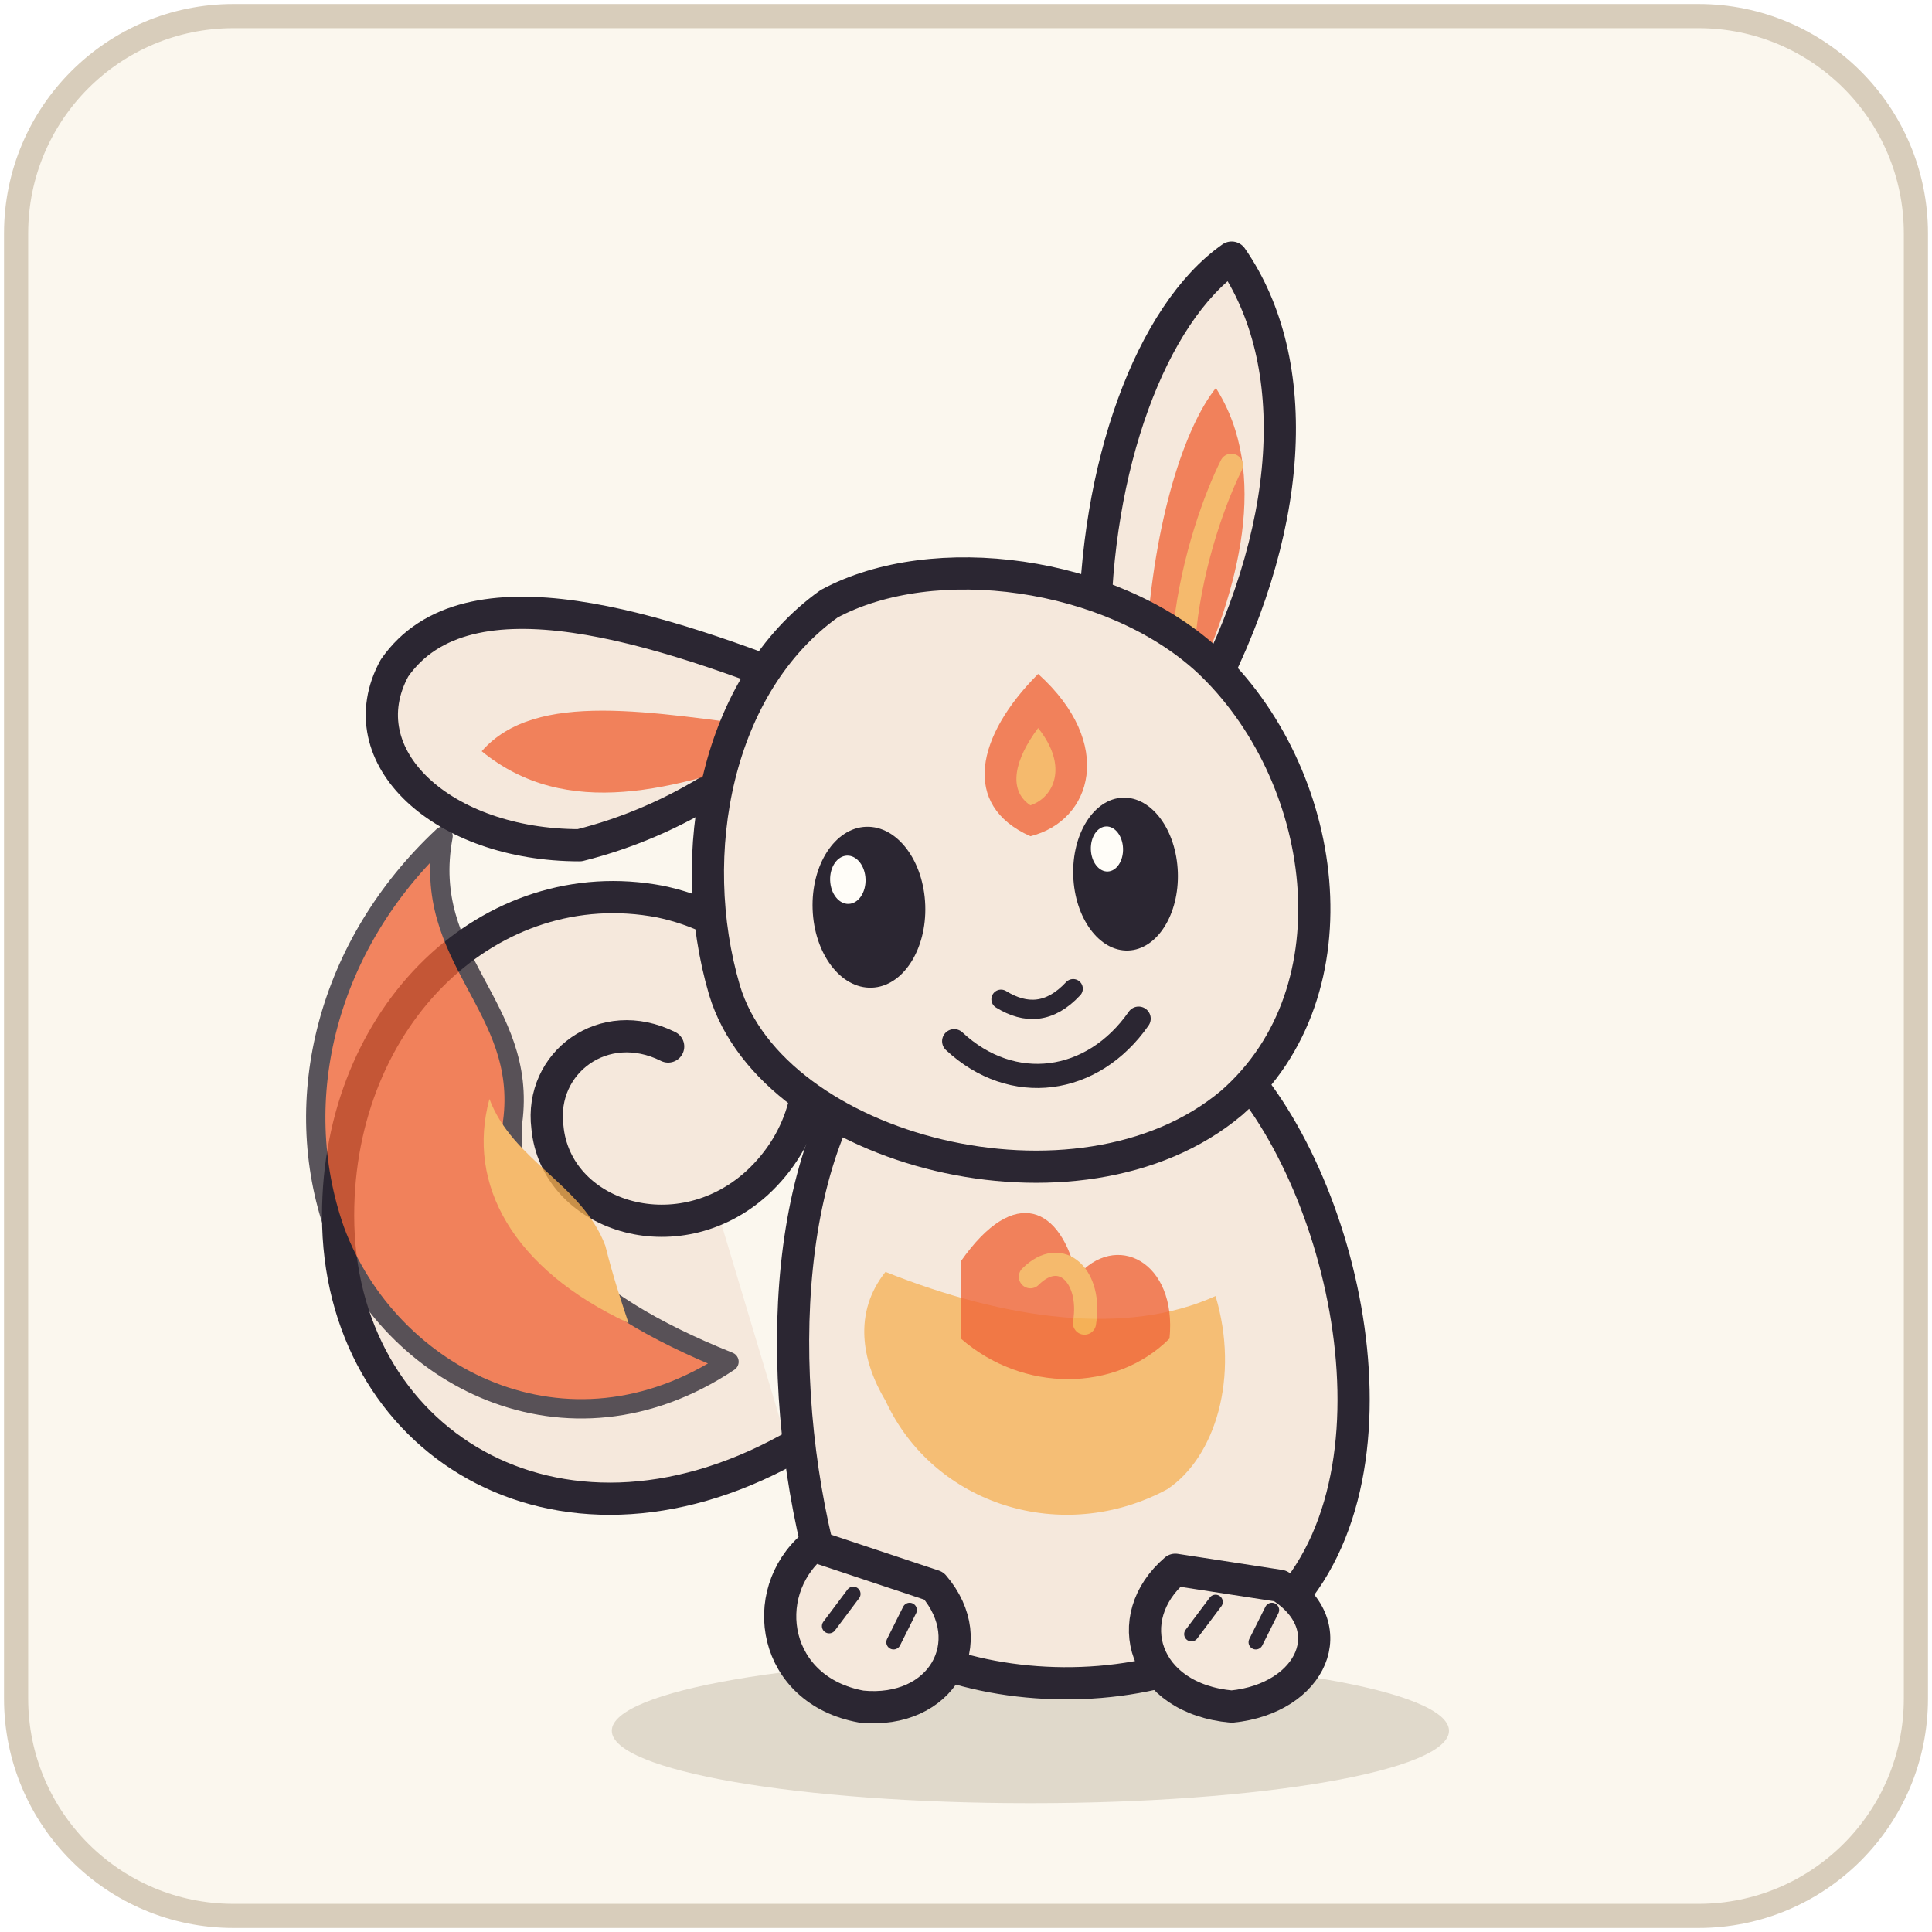
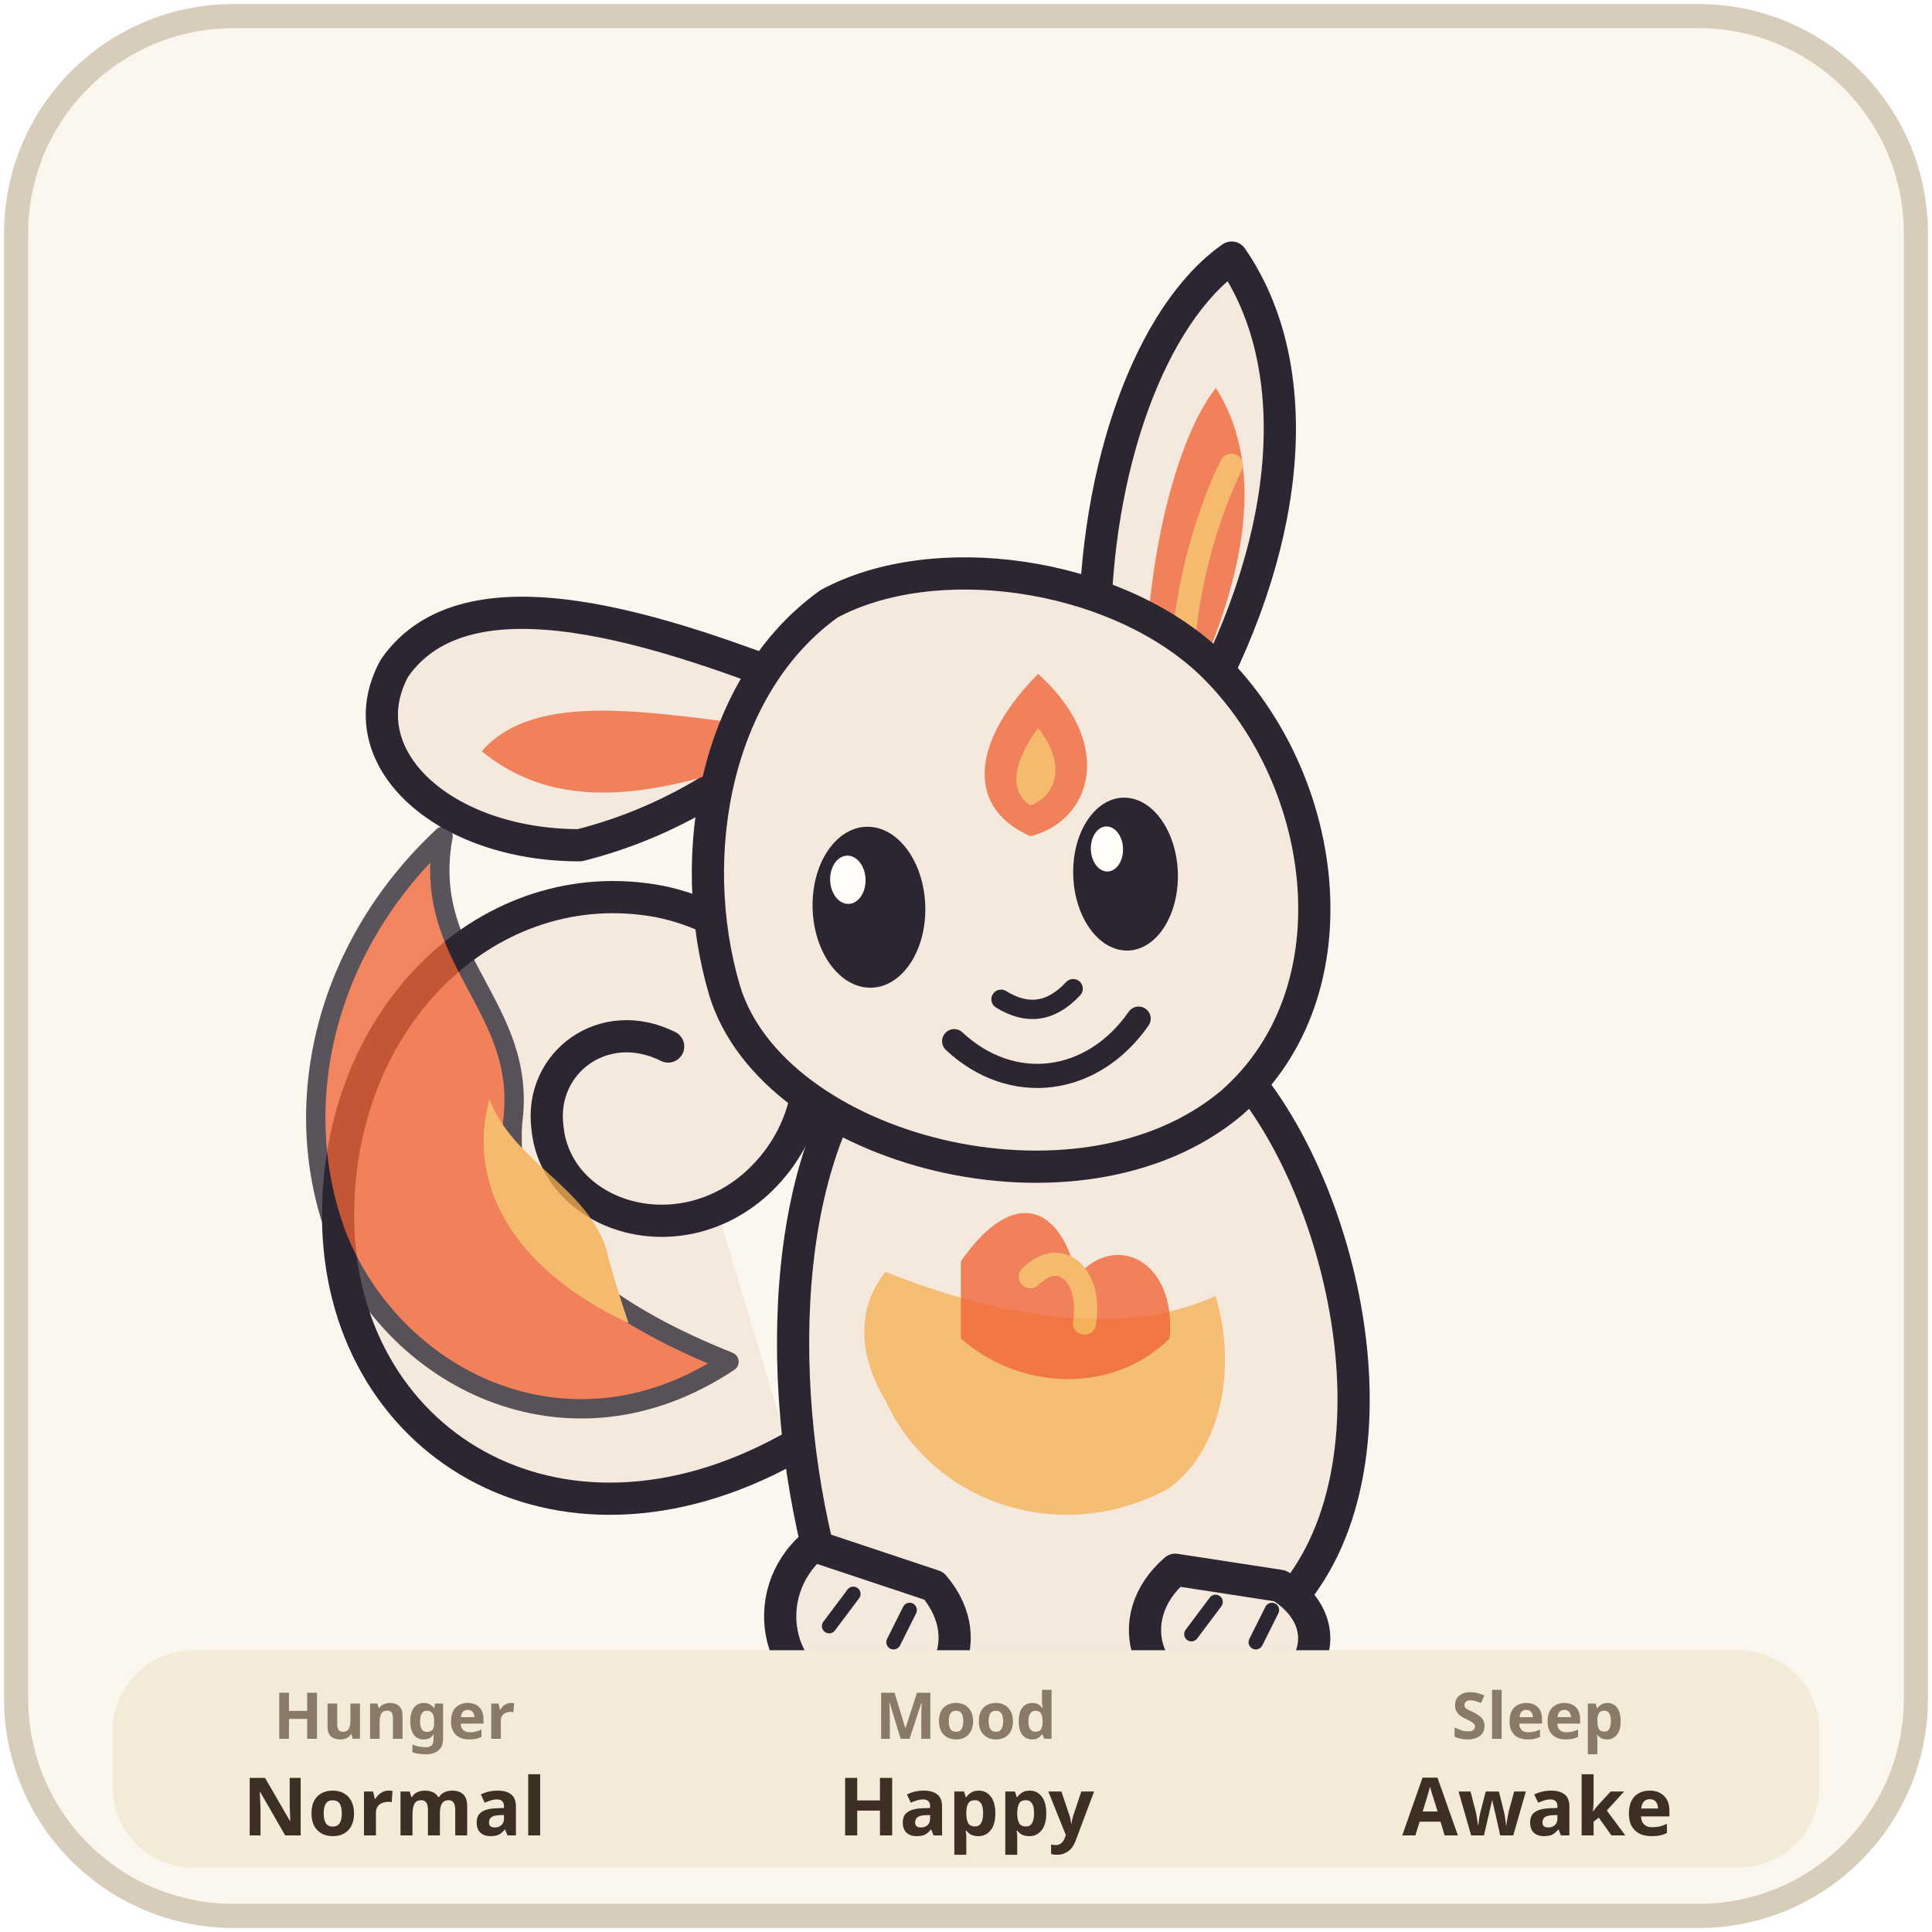
<svg xmlns="http://www.w3.org/2000/svg" viewBox="0 0 240 240" width="240" height="240" role="img" data-prototype-class="fire" data-prototype-stage="young" data-prototype-mood="happy" data-prototype-hunger="normal" data-prototype-behavior="idle" data-prototype-expression="happy" data-class-effect-level="none" data-gitty-class="fire" data-gitty-stage="young" data-gitty-body="young" data-gitty-behavior="idle" data-gitty-face="happy">
  <style> .gitty-character { animation: gitty-breathe 3.8s ease-in-out infinite; transform-box: fill-box; transform-origin: 50% 100%; } .gitty-tail { animation: tail-idle 4.2s ease-in-out infinite; transform-box: fill-box; transform-origin: 80% 80%; } .gitty-eyes { animation: gitty-blink 5.6s ease-in-out infinite; transform-box: fill-box; transform-origin: center; } .stage-hatchling .gitty-ears, .stage-baby .gitty-ears { transform: scale(1.1); transform-box: fill-box; transform-origin: 50% 100%; } .stage-mature .gitty-tail { transform: scale(1.04); transform-box: fill-box; transform-origin: 85% 85%; } .behavior-sleeping .gitty-anatomy, .behavior-hibernating .gitty-anatomy { transform-origin: 50% 100%; } .food-bowl { animation: food-bowl-nudge 2.4s ease-in-out infinite; transform-box: fill-box; transform-origin: center; } .play-ball { animation: play-ball-bounce 1.4s ease-in-out infinite; transform-box: fill-box; transform-origin: center; } .sleep-zzz, .sleep-particle { animation: sleep-float 3s ease-in-out infinite; transform-box: fill-box; transform-origin: center; } .sleep-particle-2 { animation-delay: -1.4s; animation-duration: 3.8s; } @keyframes gitty-breathe { 0%, 100% { transform: translateY(0) scaleY(1); } 50% { transform: translateY(-1px) scaleY(1.012); } } @keyframes gitty-blink { 0%, 44%, 48%, 100% { transform: scaleY(1); } 46% { transform: scaleY(.08); } } @keyframes tail-idle { 0%, 100% { transform: rotate(-1deg); } 50% { transform: rotate(3deg); } } @keyframes food-bowl-nudge { 0%, 70%, 100% { transform: translateX(0); } 82% { transform: translateX(-2px); } } @keyframes play-ball-bounce { 0%, 100% { transform: translateY(0) rotate(-4deg); } 50% { transform: translateY(-7px) rotate(9deg); } } @keyframes sleep-float { 0%, 100% { opacity: .35; transform: translateY(3px); } 50% { opacity: .9; transform: translateY(-5px); } } @media (prefers-reduced-motion: reduce) { .gitty-character, .gitty-tail, .gitty-eyes, .earth-leaf, .water-bubble, .water-drop, .air-wind, .air-spark, .fire-flame, .fire-ember, .psy-particle, .psy-character, .psy-shadow, .food-bowl, .play-ball, .sleep-zzz, .sleep-particle { animation: none !important; } } .class-fire .gitty-tail { animation: fire-tail-idle 2.2s ease-in-out infinite; } .fire-flame, .fire-tail-flame { animation: fire-flicker 1.35s ease-in-out infinite; transform-box: fill-box; transform-origin: 50% 100%; } .flame-2 { animation-duration: 1.08s; animation-delay: -.54s; } .flame-3 { animation-duration: 1.62s; animation-delay: -.91s; } .flame-4 { animation-duration: 1.48s; animation-delay: -.72s; } .fire-tail-flame { animation-duration: 1.8s; animation-delay: -.35s; } .fire-tail-glow { animation: fire-flicker 1.12s ease-in-out infinite; } .fire-ember { animation: fire-ember 3.2s ease-out infinite; transform-box: fill-box; transform-origin: center; } .ember-2 { animation-duration: 4.1s; animation-delay: -2.3s; } .ember-3 { animation-duration: 2.7s; animation-delay: -1.1s; } .ember-4 { animation-duration: 3.8s; animation-delay: -3s; } .ember-5 { animation-duration: 3.5s; animation-delay: -2.6s; } .ember-6 { animation-duration: 4.3s; animation-delay: -1.8s; } @keyframes fire-flicker { 0%, 100% { opacity: .82; transform: translateY(1px) scale(.94, .9) rotate(-2deg); } 50% { opacity: 1; transform: translateY(-2px) scale(1.04, 1.12) rotate(2deg); } } @keyframes fire-ember { 0% { opacity: 0; transform: translate(0, 8px) scale(.6); } 25% { opacity: 1; } 100% { opacity: 0; transform: translate(5px, -20px) scale(.25); } } @keyframes fire-tail-idle { 0%, 100% { transform: rotate(-2deg); } 45% { transform: rotate(4deg); } 70% { transform: rotate(1deg); } } </style>
  <rect x="2" y="2" width="236" height="236" rx="27" fill="#fbf7ee" stroke="#d8cdbb" stroke-width="3" />
  <g class="class-fire behavior-idle">
    <ellipse class="gitty-shadow" cx="128" cy="215" rx="52" ry="9" fill="#ad9e88" opacity=".34" />
    <g class="stage-young" data-anatomy-stage="young">
      <g class="gitty-character">
        <g class="gitty-tail">
          <path data-anatomy-part="tail" d="M98 180 C69 196 42 179 42 151 C42 126 61 108 82 112 C101 116 106 136 94 147 C84 156 69 151 68 140 C67 132 75 126 83 130" fill="#f5e8dc" stroke="#2b2632" stroke-width="4" stroke-linecap="round" stroke-linejoin="round" />
          <g class="stage-class-markings stage-class-markings-young" opacity="0.78" transform="translate(128 125) scale(.96) translate(-128 -125)">
            <path class="fire-tail-flame" d="M89 171 C68 185 45 173 38 154 C32 137 37 117 52 103 C49 119 63 125 61 140 C60 153 69 163 89 171Z" fill="#ef6437" stroke="#2b2632" stroke-width="2.5" stroke-linejoin="round" />
            <path class="fire-tail-flame" d="M76 166 C61 159 55 148 58 137 C61 145 70 148 73 156 C74 160 75 163 76 166Z" fill="#f5ad4e" />
          </g>
        </g>
        <g class="gitty-body">
          <path data-anatomy-part="body" d="M111 128 C97 141 96 171 102 194 C108 211 145 215 160 199 C176 181 166 143 151 130 C140 121 122 120 111 128Z" fill="#f5e8dc" stroke="#2b2632" stroke-width="4" stroke-linecap="round" stroke-linejoin="round" />
          <path d="M110 174 C116 187 132 192 145 185 C151 181 154 171 151 161 C140 166 125 164 110 158 C106 163 107 169 110 174Z" fill="#f5ad4e" opacity=".72" />
          <g class="stage-class-markings stage-class-markings-young" opacity="0.78" transform="translate(128 125) scale(.96) translate(-128 -125)">
            <path d="M119 158 C126 148 132 151 134 160 C139 154 147 158 146 168 C139 175 127 175 119 168Z" fill="#ef6437" />
            <path d="M128 160 C132 156 136 160 135 166" fill="none" stroke="#f5ad4e" stroke-width="3" stroke-linecap="round" />
          </g>
        </g>
        <g class="gitty-ears">
          <path data-anatomy-part="left-ear" d="M102 86 C82 78 58 70 49 83 C43 94 55 105 72 105 C84 102 95 95 102 86Z" fill="#f5e8dc" stroke="#2b2632" stroke-width="4" stroke-linecap="round" stroke-linejoin="round" />
          <path data-anatomy-part="right-ear" d="M136 79 C136 58 143 39 153 32 C162 45 161 66 149 88Z" fill="#f5e8dc" stroke="#2b2632" stroke-width="4" stroke-linecap="round" stroke-linejoin="round" />
          <g class="stage-class-markings stage-class-markings-young" opacity="0.78" transform="translate(128 125) scale(.96) translate(-128 -125)">
            <path d="M95 89 C79 87 64 84 57 92 C68 101 82 97 96 92Z" fill="#ef6437" />
            <path d="M143 78 C144 62 148 50 152 45 C159 56 155 71 149 84Z" fill="#ef6437" />
            <path d="M148 76 C149 67 152 59 154 55" fill="none" stroke="#f5ad4e" stroke-width="3" stroke-linecap="round" />
          </g>
        </g>
        <g class="gitty-head">
          <path data-anatomy-part="head" d="M103 75 C89 85 85 106 90 123 C96 143 134 153 153 137 C169 123 165 96 150 82 C138 71 116 68 103 75Z" fill="#f5e8dc" stroke="#2b2632" stroke-width="4" stroke-linecap="round" stroke-linejoin="round" />
          <g class="stage-class-markings stage-class-markings-young" opacity="0.78" transform="translate(128 125) scale(.96) translate(-128 -125)">
            <path d="M129 82 C139 91 136 101 128 103 C119 99 121 90 129 82Z" fill="#ef6437" />
            <path d="M129 89 C133 94 131 98 128 99 C125 97 126 93 129 89Z" fill="#f5ad4e" />
          </g>
          <g transform="translate(128 114) rotate(-2) translate(-128 -114)">
            <g class="gitty-face face-happy">
              <g class="gitty-eyes">
                <ellipse cx="108" cy="112" rx="7" ry="10" fill="#2b2632" />
                <ellipse cx="140" cy="109" rx="6.5" ry="9.5" fill="#2b2632" />
                <ellipse cx="105.5" cy="108.5" rx="2.2" ry="3" fill="#fffdf8" />
                <ellipse cx="137.8" cy="105.8" rx="2" ry="2.8" fill="#fffdf8" />
              </g>
              <path d="M118 129 C125 136 135 135 141 127" fill="none" stroke="#2b2632" stroke-width="3" stroke-linecap="round" />
              <path d="M124 124 C127 126 130 126 133 123" fill="none" stroke="#2b2632" stroke-width="2.4" stroke-linecap="round" />
            </g>
          </g>
        </g>
        <g class="gitty-paws">
          <path data-anatomy-part="left-paw" d="M101 192 C94 198 96 210 107 212 C117 213 122 204 116 197Z" fill="#f5e8dc" stroke="#2b2632" stroke-width="4" stroke-linecap="round" stroke-linejoin="round" />
          <path data-anatomy-part="right-paw" d="M146 195 C139 201 142 211 153 212 C163 211 167 202 159 197Z" fill="#f5e8dc" stroke="#2b2632" stroke-width="4" stroke-linecap="round" stroke-linejoin="round" />
          <path d="M103 202 L106 198 M111 204 L113 200 M148 203 L151 199 M156 204 L158 200" stroke="#2b2632" stroke-width="1.8" stroke-linecap="round" />
        </g>
      </g>
    </g>
  </g>
+   <g class="gitty-status-labels" data-gitty-status-labels="hunger mood sleep">
+     <rect x="14" y="205" width="212" height="27" rx="10" fill="#f3ead7" />
+     <text x="49" y="216" text-anchor="middle" fill="#8a7a68" font-family="ui-rounded, system-ui, sans-serif" font-size="8" font-weight="700">Hunger</text>
+     <text x="49" y="228" text-anchor="middle" fill="#3d2f24" font-family="ui-rounded, system-ui, sans-serif" font-size="10" font-weight="700">Normal</text>
+     <text x="120" y="216" text-anchor="middle" fill="#8a7a68" font-family="ui-rounded, system-ui, sans-serif" font-size="8" font-weight="700">Mood</text>
+     <text x="120" y="228" text-anchor="middle" fill="#3d2f24" font-family="ui-rounded, system-ui, sans-serif" font-size="10" font-weight="700">Happy</text>
+     <text x="191" y="216" text-anchor="middle" fill="#8a7a68" font-family="ui-rounded, system-ui, sans-serif" font-size="8" font-weight="700">Sleep</text>
+     <text x="191" y="228" text-anchor="middle" fill="#3d2f24" font-family="ui-rounded, system-ui, sans-serif" font-size="10" font-weight="700">Awake</text>
+   </g>
</svg>
